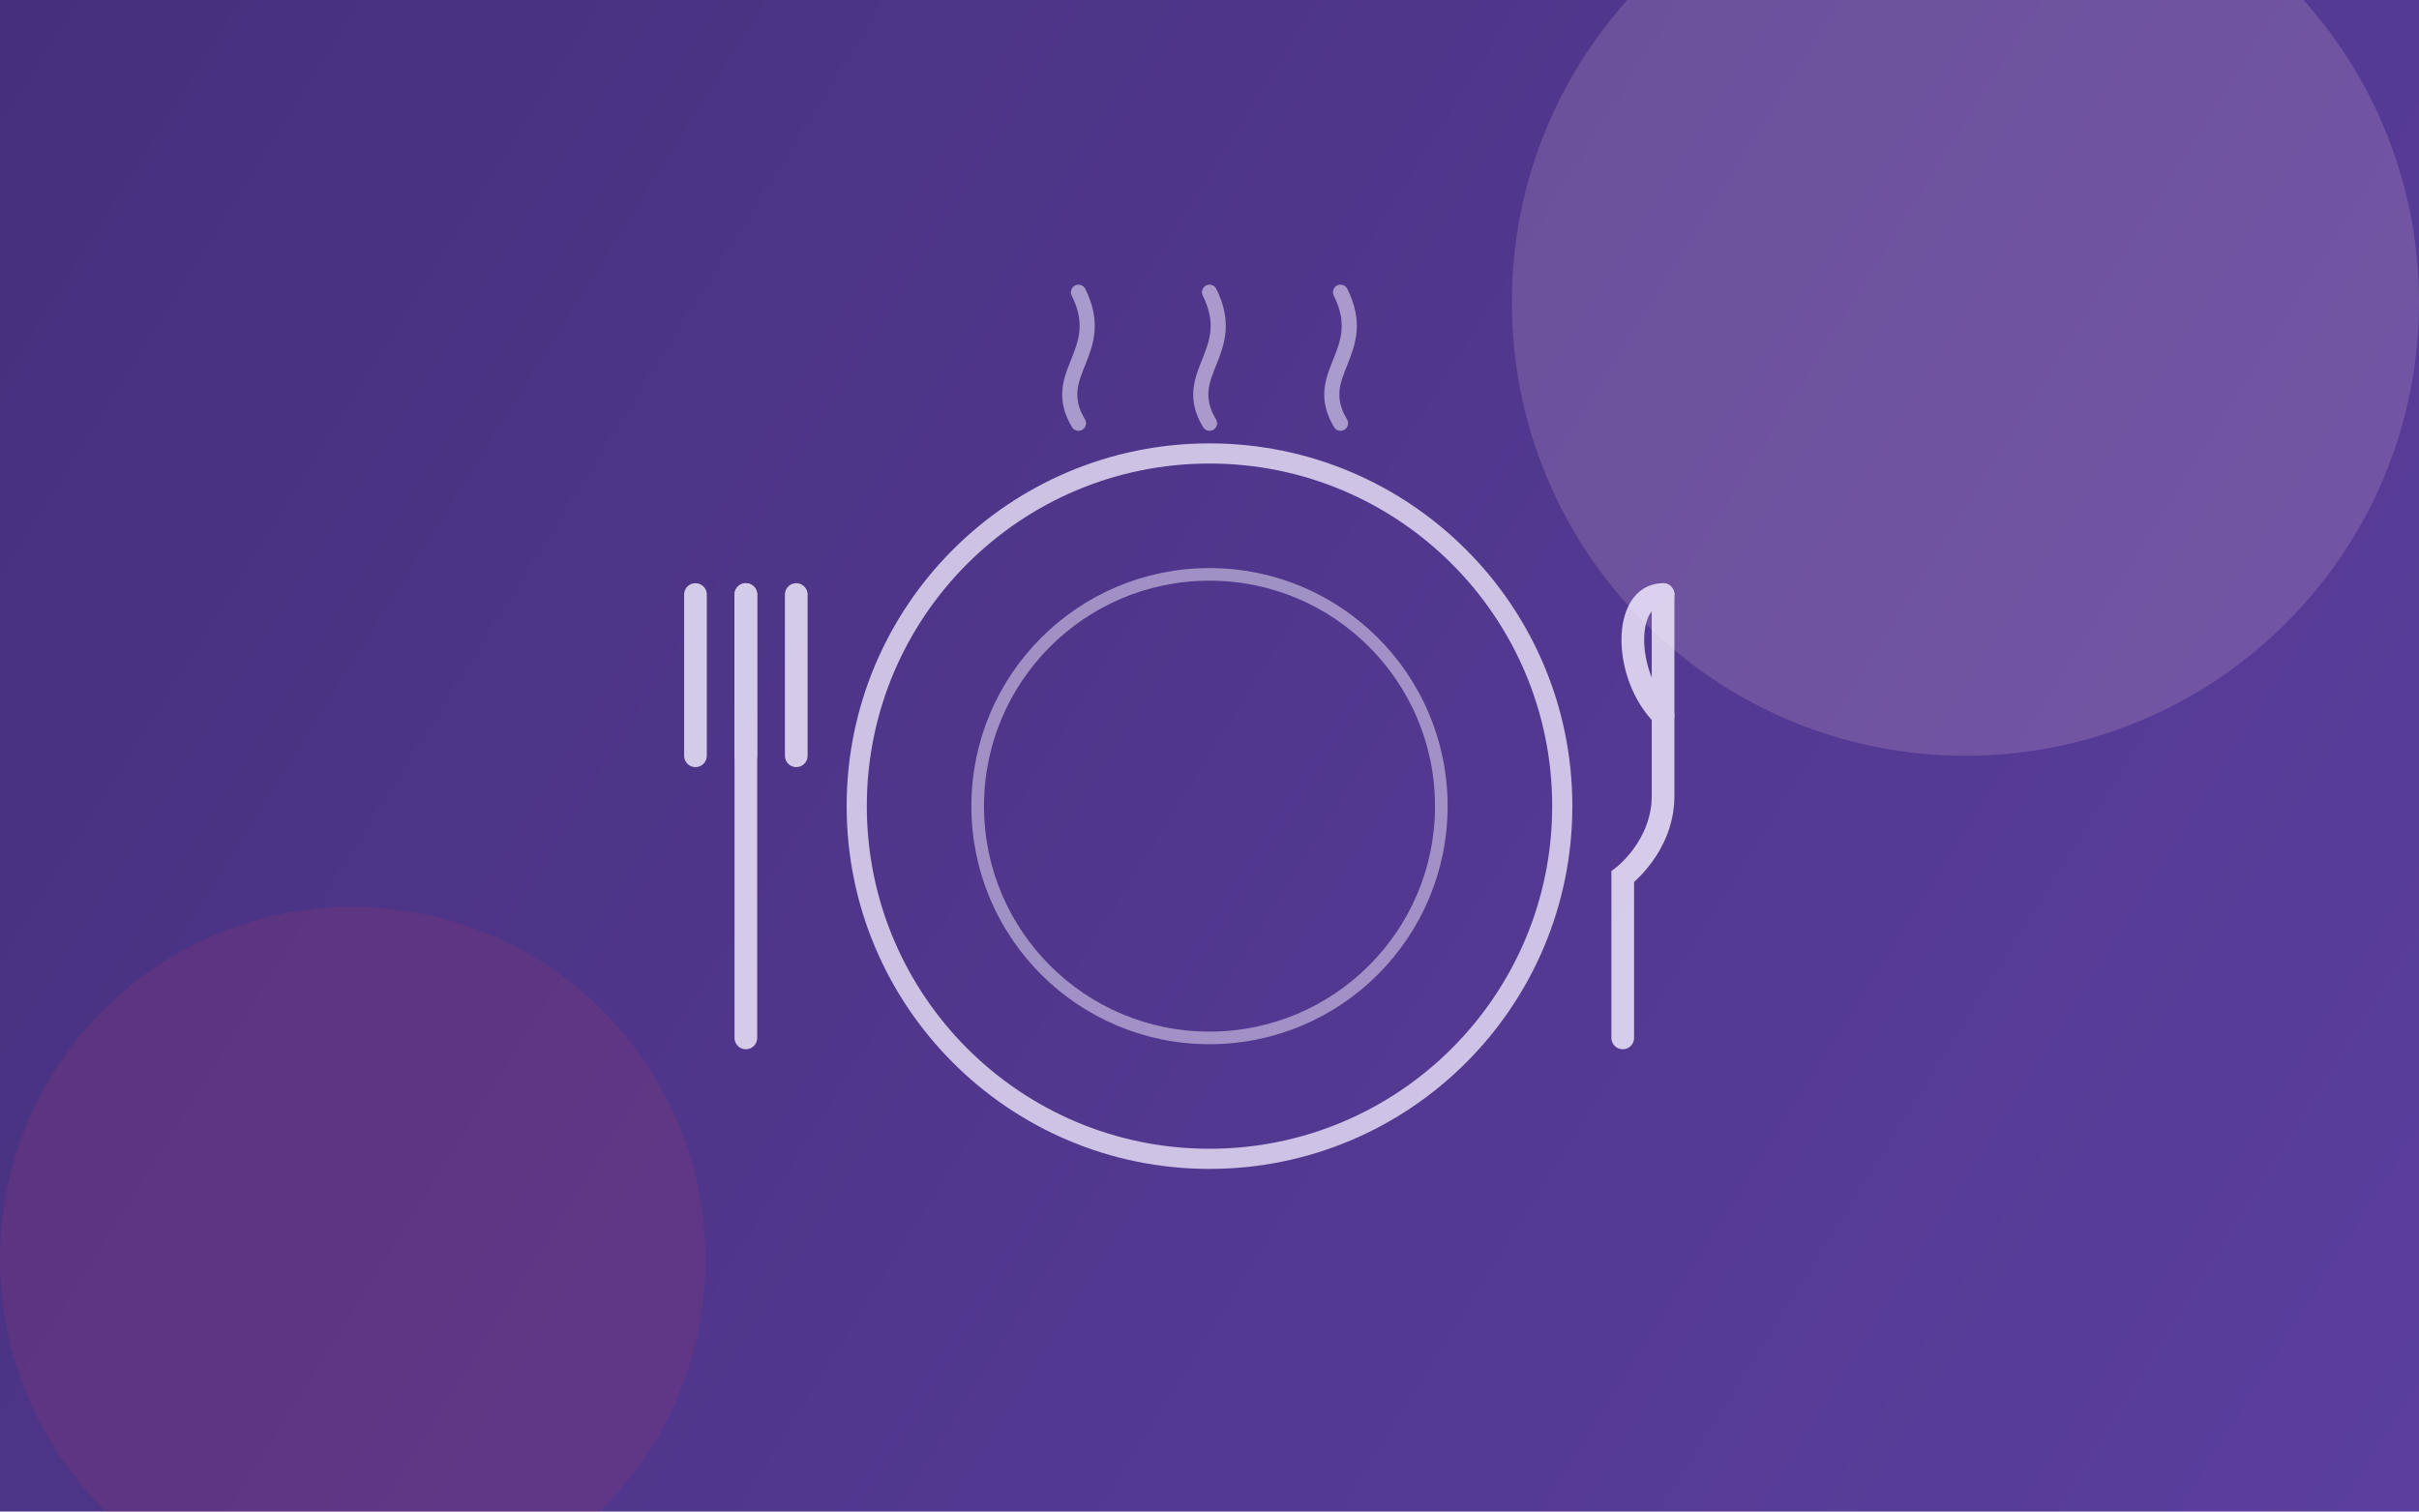
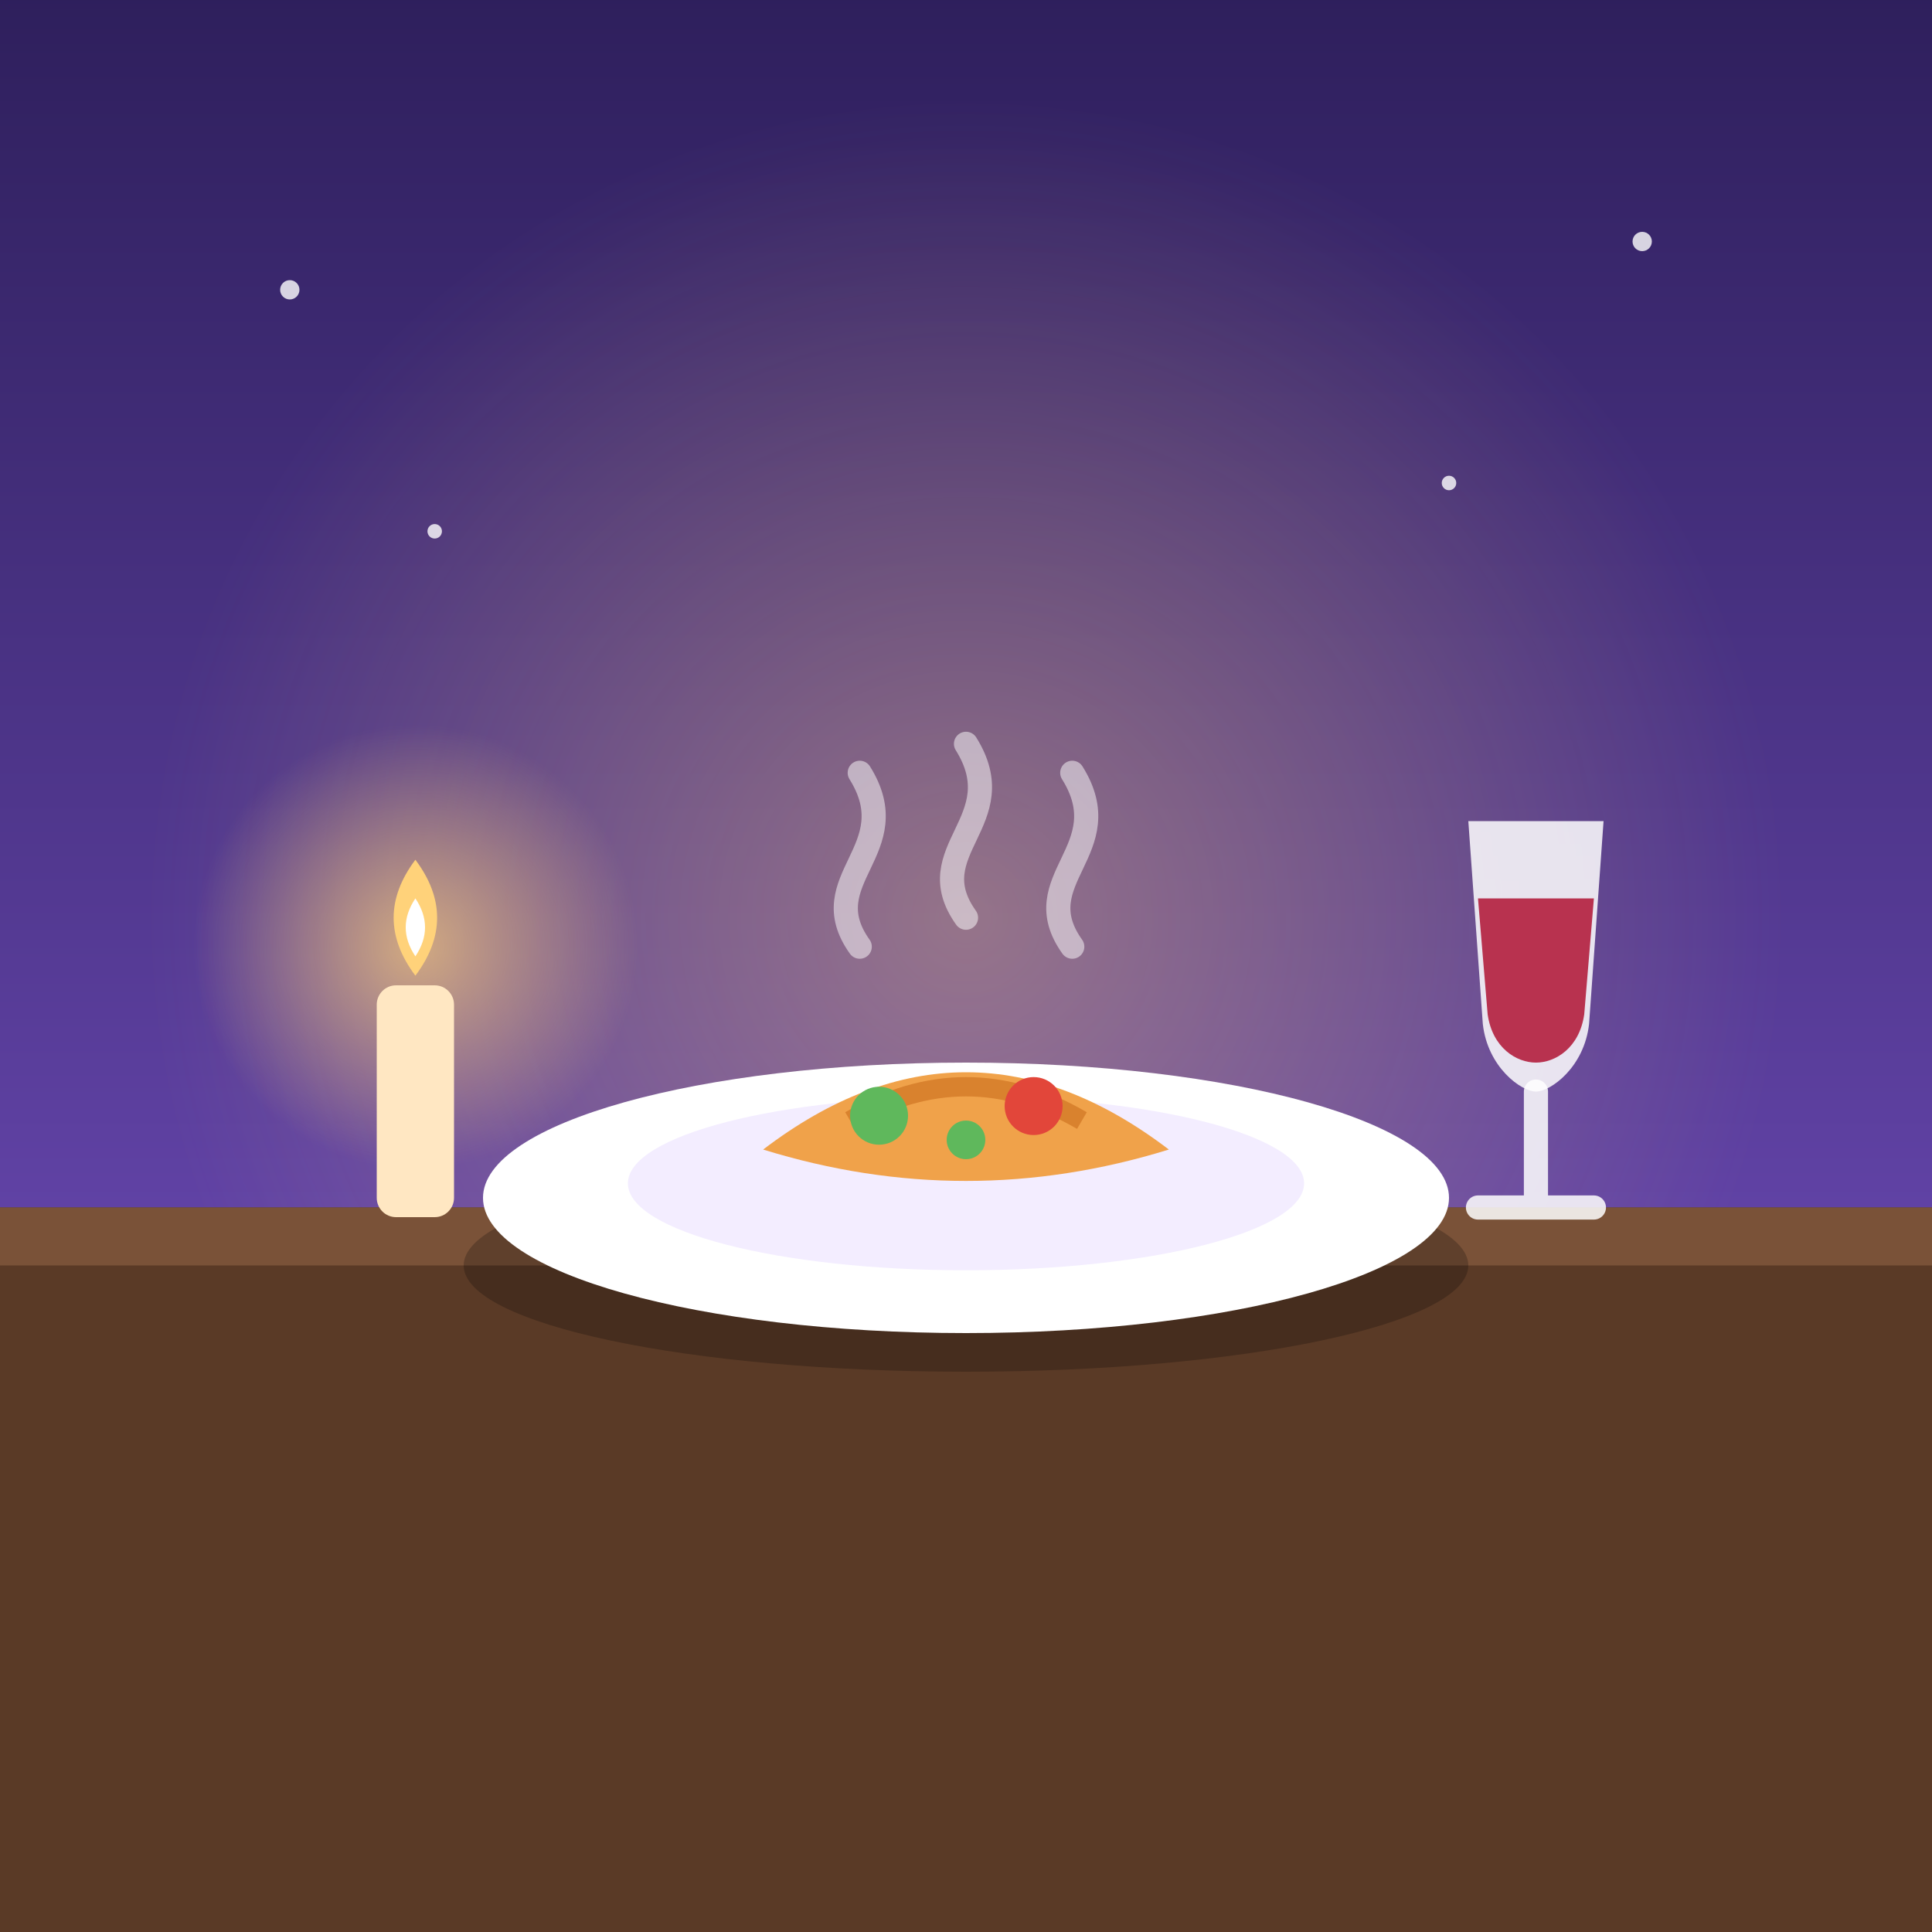
- <svg xmlns="http://www.w3.org/2000/svg" viewBox="0 0 480 300" role="img" aria-label="אוכל">
+ <svg xmlns="http://www.w3.org/2000/svg" viewBox="0 0 400 400" preserveAspectRatio="xMidYMid slice" role="img" aria-label="אוכל">
  <defs>
-     <linearGradient id="gFoodBg" x1="0" y1="0" x2="480" y2="300" gradientUnits="userSpaceOnUse">
-       <stop offset="0" stop-color="#46307d" />
-       <stop offset="1" stop-color="#5b3e9e" />
+     <linearGradient id="sky" x1="0" y1="0" x2="0" y2="1">
+       <stop offset="0" stop-color="#2e1f5c" />
+       <stop offset="0.75" stop-color="#6a49b3" />
+       <stop offset="1" stop-color="#8a5ad0" />
+     </linearGradient>
+     <linearGradient id="skyDeep" x1="0" y1="0" x2="0" y2="1">
+       <stop offset="0" stop-color="#2e1f5c" />
+       <stop offset="1" stop-color="#4b3290" />
+     </linearGradient>
+     <radialGradient id="glow">
+       <stop offset="0" stop-color="#fff" stop-opacity="0.6" />
+       <stop offset="1" stop-color="#fff" stop-opacity="0" />
+     </radialGradient>
+     <radialGradient id="warm">
+       <stop offset="0" stop-color="#ffd27a" stop-opacity="0.7" />
+       <stop offset="1" stop-color="#ffd27a" stop-opacity="0" />
+     </radialGradient>
+     <linearGradient id="beam" x1="0" y1="0" x2="0" y2="1">
+       <stop offset="0" stop-color="#fff" stop-opacity="0.4" />
+       <stop offset="1" stop-color="#fff" stop-opacity="0" />
    </linearGradient>
  </defs>
-   <rect width="480" height="300" fill="url(#gFoodBg)" />
-   <circle cx="390" cy="60" r="90" fill="#ffe1e9" opacity="0.16" />
-   <circle cx="70" cy="250" r="70" fill="#c23a63" opacity="0.14" />
-   <g opacity="0.9">
-     <circle cx="240" cy="160" r="70" fill="none" stroke="#f3edff" stroke-width="4" opacity="0.85" />
-     <circle cx="240" cy="160" r="46" fill="none" stroke="#f3edff" stroke-width="2.5" opacity="0.55" />
-     <g stroke="#f3edff" stroke-width="4.5" stroke-linecap="round" opacity="0.9">
-       <line x1="148" y1="118" x2="148" y2="206" />
-       <line x1="138" y1="118" x2="138" y2="150" />
-       <line x1="148" y1="118" x2="148" y2="150" />
-       <line x1="158" y1="118" x2="158" y2="150" />
-       <path d="M330 118 v40 c0 10 -8 16 -8 16 v32" fill="none" />
-       <path d="M330 118 c-8 0 -8 16 0 24" fill="none" />
-     </g>
+   <rect width="400" height="400" fill="url(#sky)" />
+   <circle cx="200" cy="190" r="170" fill="url(#warm)" opacity="0.55" />
+   <circle cx="60" cy="60" r="2" fill="#fff" opacity="0.8" />
+   <circle cx="340" cy="50" r="2" fill="#fff" opacity="0.8" />
+   <circle cx="300" cy="100" r="1.5" fill="#fff" opacity="0.8" />
+   <circle cx="90" cy="110" r="1.5" fill="#fff" opacity="0.8" />
+   <g stroke="#fff" stroke-width="5" stroke-linecap="round" fill="none" opacity="0.5">
+     <path d="M178 196c-10-14 10-20 0-36" />
+     <path d="M200 190c-10-14 10-20 0-36" />
+     <path d="M222 196c-10-14 10-20 0-36" />
  </g>
-   <g stroke="#f3edff" stroke-width="3" stroke-linecap="round" fill="none" opacity="0.55">
-     <path d="M214 84 c-6 -10 6 -14 0 -26" />
-     <path d="M240 84 c-6 -10 6 -14 0 -26" />
-     <path d="M266 84 c-6 -10 6 -14 0 -26" />
+   <path d="M0 250H400V400H0Z" fill="#5a3a26" />
+   <path d="M0 250H400v12H0Z" fill="#7a5238" />
+   <ellipse cx="200" cy="262" rx="104" ry="22" fill="#000" opacity="0.22" />
+   <ellipse cx="200" cy="248" rx="100" ry="28" fill="#fff" />
+   <ellipse cx="200" cy="245" rx="70" ry="18" fill="#f3edff" />
+   <path d="M158 238q42-32 84 0q-42 13-84 0Z" fill="#f0a24a" />
+   <path d="M176 232q24-14 48 0" stroke="#d9822e" stroke-width="4" fill="none" />
+   <circle cx="182" cy="231" r="6" fill="#5fb85c" />
+   <circle cx="214" cy="229" r="6" fill="#e2463a" />
+   <circle cx="200" cy="236" r="4" fill="#5fb85c" />
+   <g transform="translate(318 0)">
+     <path d="M-14 170h28l-3 42c-1 9-8 14-11 14s-10-5-11-14Z" fill="#fff" opacity="0.85" />
+     <path d="M-12 186h24l-2 24c-1 7-6 10-10 10s-9-3-10-10Z" fill="#b8324f" />
+     <path d="M0 226v22M-12 250h24" stroke="#fff" stroke-width="5" stroke-linecap="round" opacity="0.85" />
  </g>
+   <circle cx="86" cy="196" r="46" fill="url(#warm)" />
+   <rect x="78" y="204" width="16" height="48" rx="4" fill="#ffe7c2" />
+   <path d="M86 202q9-12 0-24q-9 12 0 24Z" fill="#ffd27a" />
+   <path d="M86 198q4-6 0-12q-4 6 0 12Z" fill="#fff" />
</svg>
